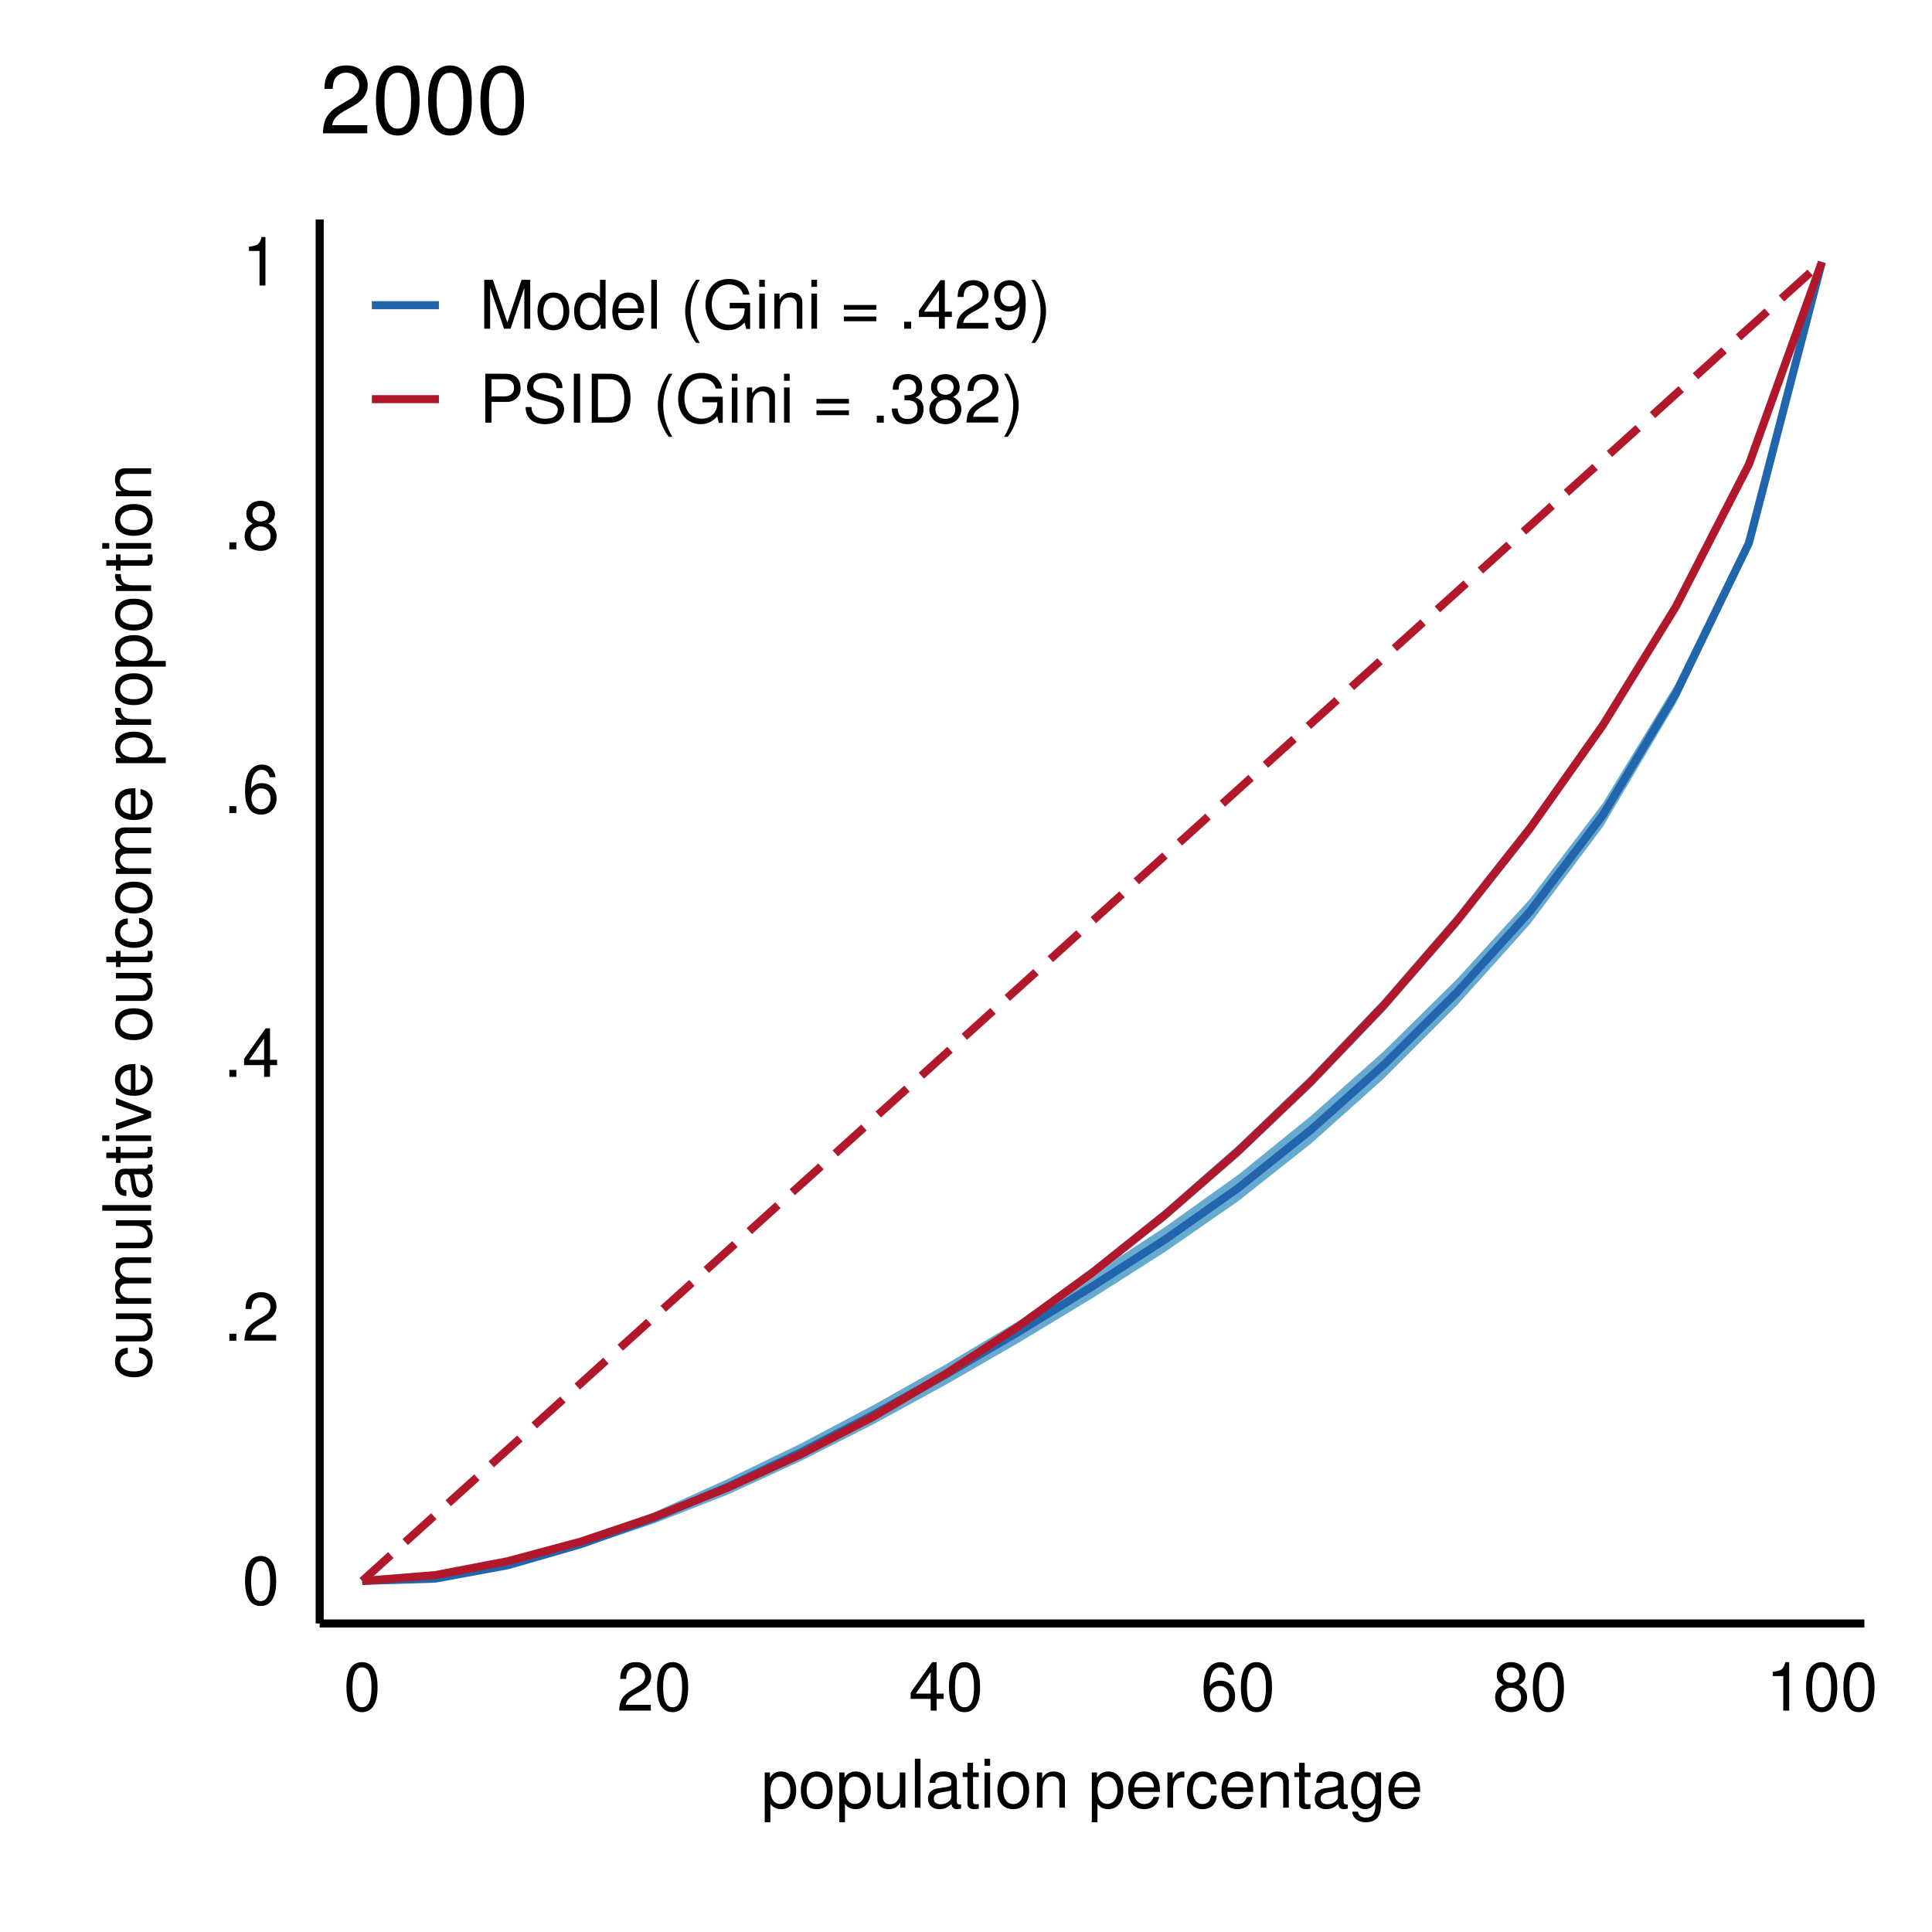
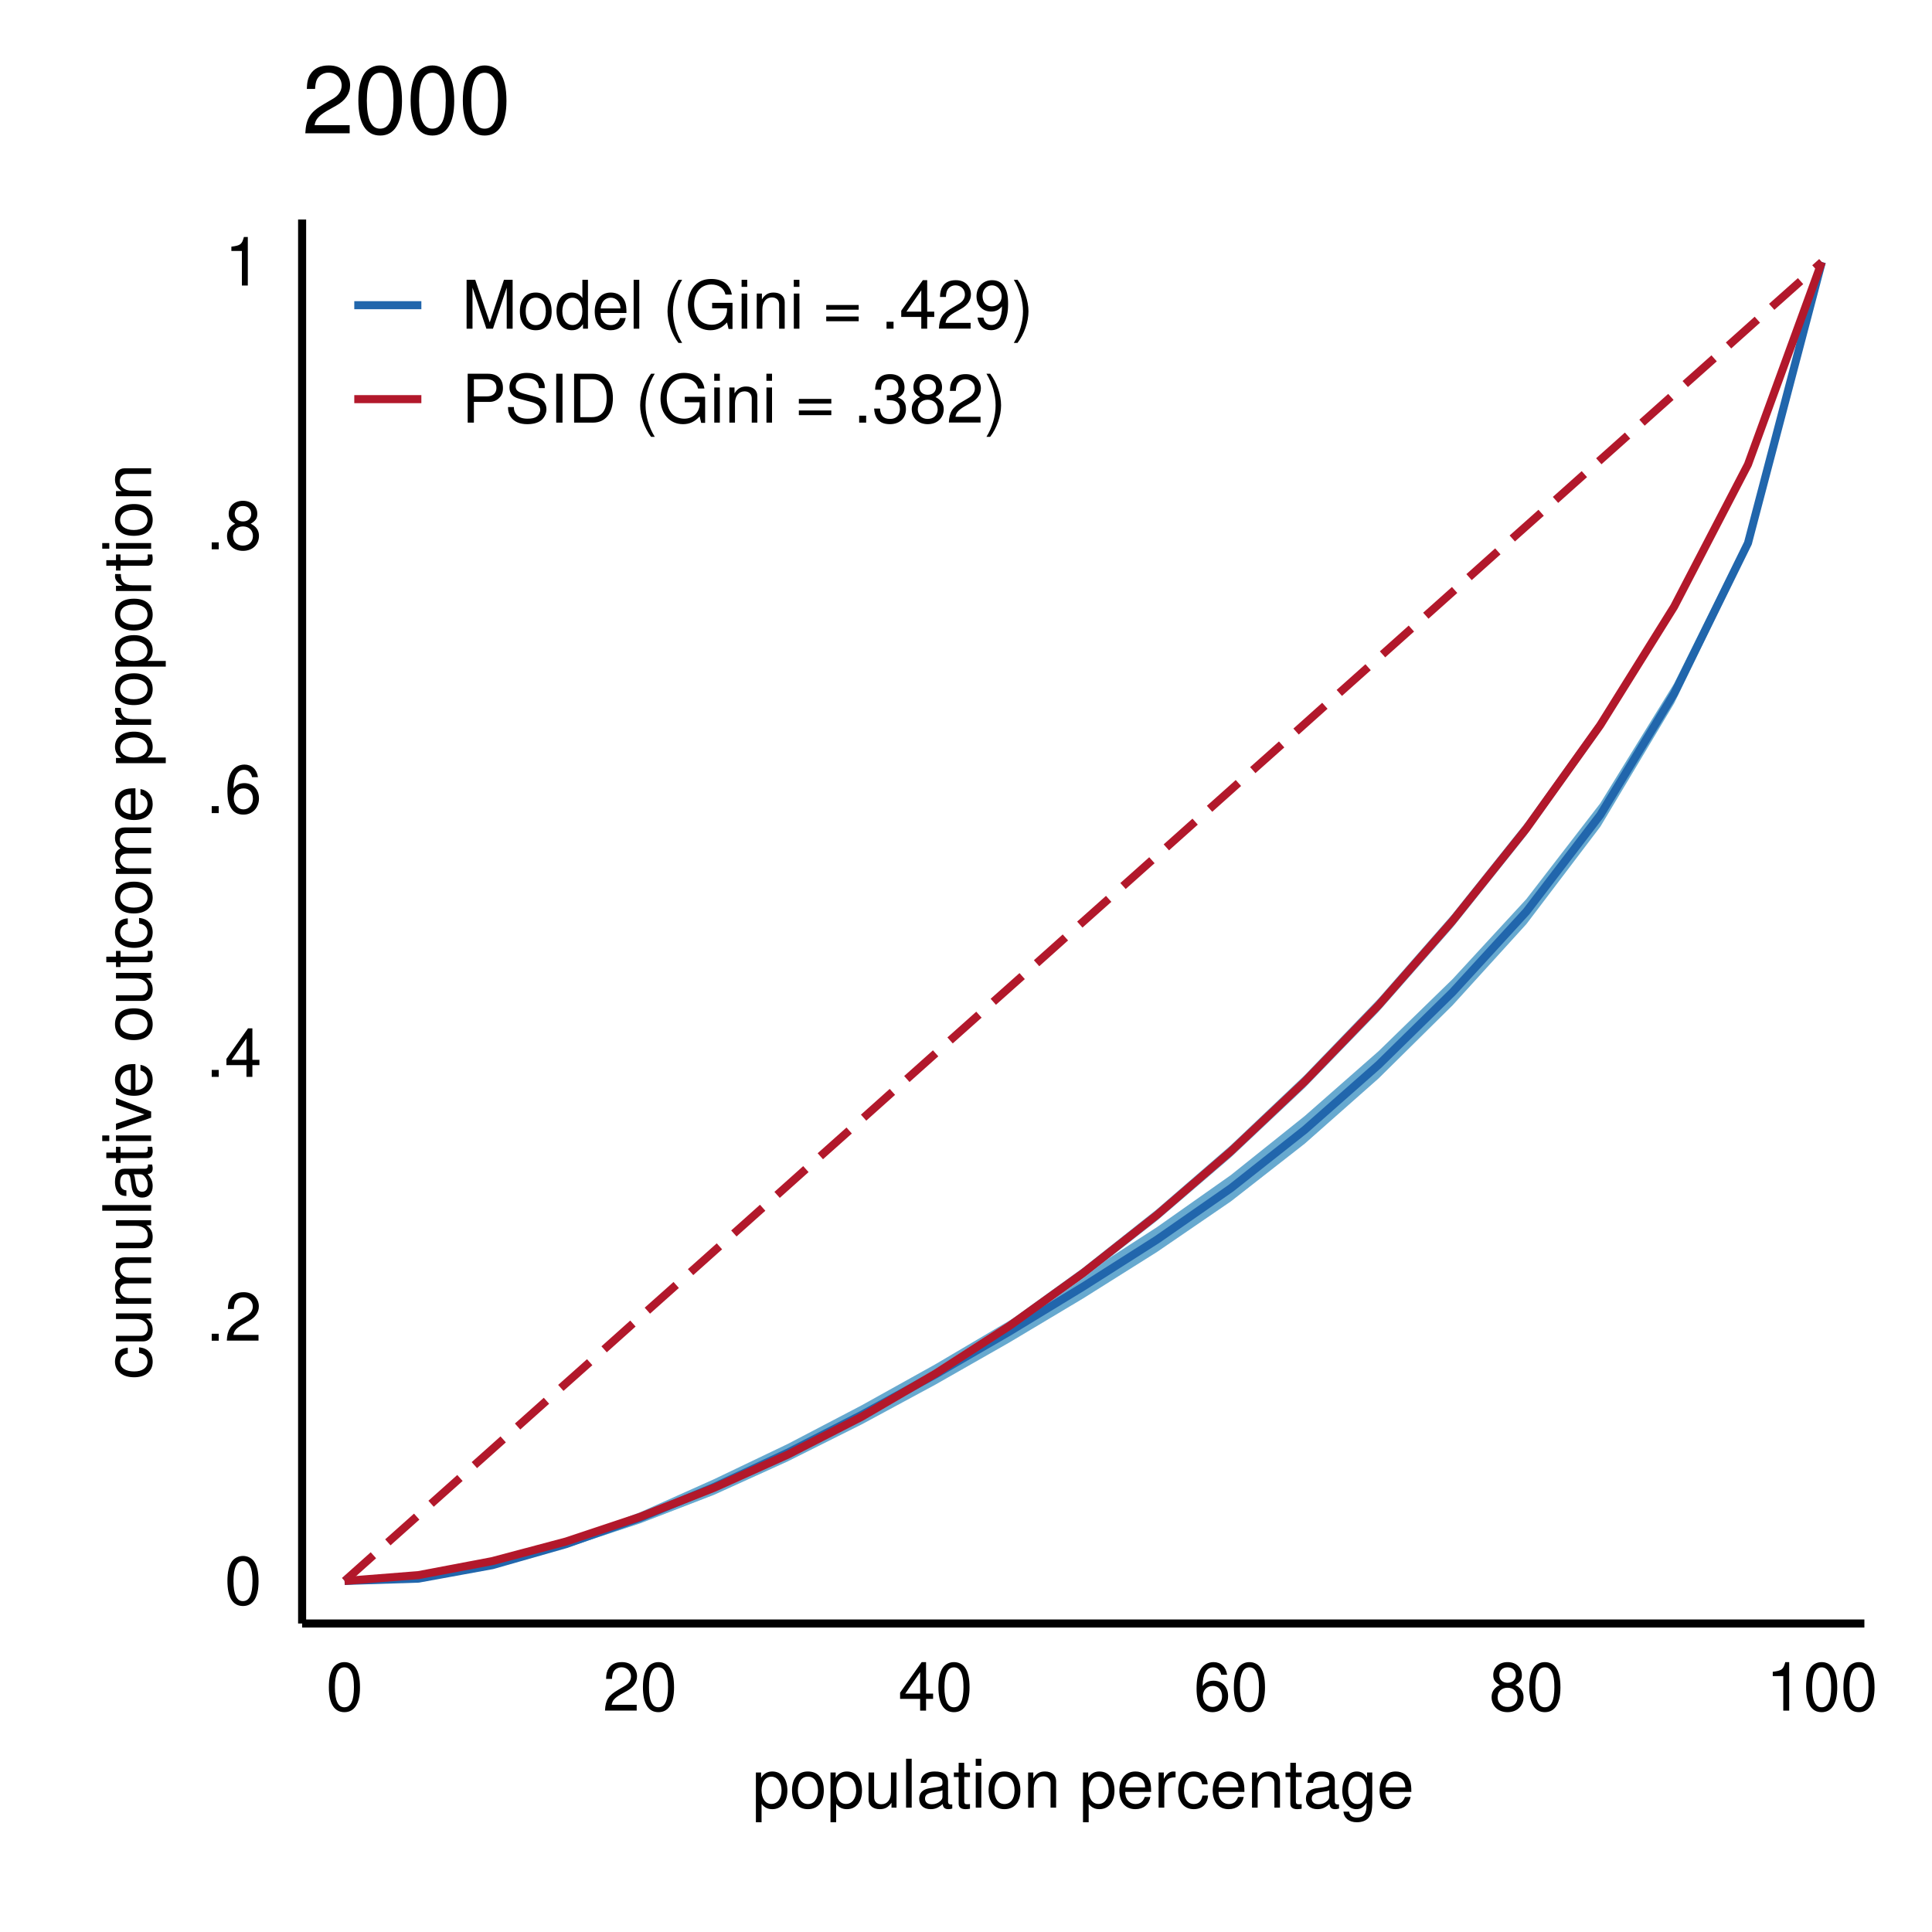
- <svg xmlns="http://www.w3.org/2000/svg" xmlns:xlink="http://www.w3.org/1999/xlink" version="1.1" width="1.00in" height="1.00in" viewBox="0 0 720 720">
+ <svg xmlns="http://www.w3.org/2000/svg" xmlns:xlink="http://www.w3.org/1999/xlink" version="1.1" width="1.000in" height="1.000in" viewBox="0 0 720 720">
  <rect x="0" y="0" width="720" height="720" style="fill:#FFFFFF;stroke:none" />
  <rect x="0.00" y="0.00" width="720.00" height="720.00" style="fill:#FFFFFF" />
  <rect x="1.50" y="1.50" width="717.00" height="717.00" style="fill:none;stroke:#FFFFFF;stroke-width:3.00" />
-   <rect x="119.14" y="81.81" width="575.66" height="523.22" style="fill:#FFFFFF" />
-   <rect x="120.64" y="83.31" width="572.66" height="520.22" style="fill:none;stroke:#FFFFFF;stroke-width:3.00" />
-   <line x1="134.98" y1="589.18" x2="145.66" y2="579.53" style="stroke:#B2182B;stroke-width:3.00" />
-   <line x1="151.00" y1="574.69" x2="161.69" y2="565.04" style="stroke:#B2182B;stroke-width:3.00" />
-   <line x1="167.04" y1="560.21" x2="177.73" y2="550.55" style="stroke:#B2182B;stroke-width:3.00" />
-   <line x1="183.06" y1="545.72" x2="193.75" y2="536.06" style="stroke:#B2182B;stroke-width:3.00" />
-   <line x1="199.08" y1="531.23" x2="209.77" y2="521.57" style="stroke:#B2182B;stroke-width:3.00" />
-   <line x1="215.12" y1="516.74" x2="225.81" y2="507.08" style="stroke:#B2182B;stroke-width:3.00" />
-   <line x1="231.14" y1="502.25" x2="241.83" y2="492.59" style="stroke:#B2182B;stroke-width:3.00" />
-   <line x1="247.16" y1="487.75" x2="257.85" y2="478.10" style="stroke:#B2182B;stroke-width:3.00" />
-   <line x1="263.20" y1="473.26" x2="273.89" y2="463.63" style="stroke:#B2182B;stroke-width:3.00" />
-   <line x1="279.23" y1="458.80" x2="289.91" y2="449.14" style="stroke:#B2182B;stroke-width:3.00" />
-   <line x1="295.25" y1="444.31" x2="305.95" y2="434.68" style="stroke:#B2182B;stroke-width:3.00" />
-   <line x1="311.29" y1="429.84" x2="321.98" y2="420.19" style="stroke:#B2182B;stroke-width:3.00" />
-   <line x1="327.31" y1="415.35" x2="338.00" y2="405.70" style="stroke:#B2182B;stroke-width:3.00" />
-   <line x1="343.35" y1="400.88" x2="354.04" y2="391.21" style="stroke:#B2182B;stroke-width:3.00" />
-   <line x1="359.37" y1="386.39" x2="370.06" y2="376.74" style="stroke:#B2182B;stroke-width:3.00" />
-   <line x1="375.39" y1="371.90" x2="386.08" y2="362.25" style="stroke:#B2182B;stroke-width:3.00" />
-   <line x1="391.43" y1="357.44" x2="402.12" y2="347.78" style="stroke:#B2182B;stroke-width:3.00" />
-   <line x1="407.45" y1="342.94" x2="418.14" y2="333.29" style="stroke:#B2182B;stroke-width:3.00" />
-   <line x1="423.47" y1="328.45" x2="434.16" y2="318.82" style="stroke:#B2182B;stroke-width:3.00" />
-   <line x1="439.51" y1="313.99" x2="450.20" y2="304.33" style="stroke:#B2182B;stroke-width:3.00" />
-   <line x1="455.54" y1="299.52" x2="466.22" y2="289.87" style="stroke:#B2182B;stroke-width:3.00" />
-   <line x1="471.58" y1="285.03" x2="482.26" y2="275.38" style="stroke:#B2182B;stroke-width:3.00" />
-   <line x1="487.60" y1="270.54" x2="498.29" y2="260.89" style="stroke:#B2182B;stroke-width:3.00" />
-   <line x1="503.62" y1="256.05" x2="514.30" y2="246.40" style="stroke:#B2182B;stroke-width:3.00" />
-   <line x1="519.66" y1="241.58" x2="530.35" y2="231.93" style="stroke:#B2182B;stroke-width:3.00" />
-   <line x1="535.68" y1="227.09" x2="546.37" y2="217.44" style="stroke:#B2182B;stroke-width:3.00" />
-   <line x1="551.70" y1="212.63" x2="562.39" y2="202.97" style="stroke:#B2182B;stroke-width:3.00" />
-   <line x1="567.74" y1="198.13" x2="578.43" y2="188.48" style="stroke:#B2182B;stroke-width:3.00" />
-   <line x1="583.76" y1="183.64" x2="594.45" y2="174.01" style="stroke:#B2182B;stroke-width:3.00" />
-   <line x1="599.78" y1="169.18" x2="610.49" y2="159.52" style="stroke:#B2182B;stroke-width:3.00" />
-   <line x1="615.83" y1="154.71" x2="626.51" y2="145.03" style="stroke:#B2182B;stroke-width:3.00" />
-   <line x1="631.85" y1="140.22" x2="642.53" y2="130.54" style="stroke:#B2182B;stroke-width:3.00" />
-   <line x1="647.89" y1="125.73" x2="658.58" y2="116.08" style="stroke:#B2182B;stroke-width:3.00" />
-   <line x1="663.91" y1="111.24" x2="674.60" y2="101.59" style="stroke:#B2182B;stroke-width:3.00" />
+   <rect x="112.59" y="81.81" width="582.21" height="523.22" style="fill:#FFFFFF" />
+   <rect x="114.09" y="83.31" width="579.21" height="520.22" style="fill:none;stroke:#FFFFFF;stroke-opacity:0.00;stroke-width:3.00" />
+   <line x1="128.43" y1="589.18" x2="139.16" y2="579.60" style="stroke:#B2182B;stroke-width:3.00" />
+   <line x1="144.54" y1="574.79" x2="155.29" y2="565.20" style="stroke:#B2182B;stroke-width:3.00" />
+   <line x1="160.65" y1="560.41" x2="171.41" y2="550.80" style="stroke:#B2182B;stroke-width:3.00" />
+   <line x1="176.78" y1="546.01" x2="187.52" y2="536.42" style="stroke:#B2182B;stroke-width:3.00" />
+   <line x1="192.89" y1="531.63" x2="203.65" y2="522.02" style="stroke:#B2182B;stroke-width:3.00" />
+   <line x1="209.00" y1="517.23" x2="219.76" y2="507.65" style="stroke:#B2182B;stroke-width:3.00" />
+   <line x1="225.14" y1="502.85" x2="235.87" y2="493.25" style="stroke:#B2182B;stroke-width:3.00" />
+   <line x1="241.25" y1="488.45" x2="252.00" y2="478.87" style="stroke:#B2182B;stroke-width:3.00" />
+   <line x1="257.36" y1="474.08" x2="268.11" y2="464.47" style="stroke:#B2182B;stroke-width:3.00" />
+   <line x1="273.49" y1="459.68" x2="284.22" y2="450.09" style="stroke:#B2182B;stroke-width:3.00" />
+   <line x1="289.60" y1="445.30" x2="300.33" y2="435.69" style="stroke:#B2182B;stroke-width:3.00" />
+   <line x1="305.71" y1="430.90" x2="316.46" y2="421.31" style="stroke:#B2182B;stroke-width:3.00" />
+   <line x1="321.84" y1="416.52" x2="332.57" y2="406.91" style="stroke:#B2182B;stroke-width:3.00" />
+   <line x1="337.95" y1="402.12" x2="348.68" y2="392.54" style="stroke:#B2182B;stroke-width:3.00" />
+   <line x1="354.06" y1="387.74" x2="364.82" y2="378.14" style="stroke:#B2182B;stroke-width:3.00" />
+   <line x1="370.17" y1="373.34" x2="380.93" y2="363.76" style="stroke:#B2182B;stroke-width:3.00" />
+   <line x1="386.30" y1="358.97" x2="397.04" y2="349.36" style="stroke:#B2182B;stroke-width:3.00" />
+   <line x1="402.41" y1="344.57" x2="413.17" y2="334.98" style="stroke:#B2182B;stroke-width:3.00" />
+   <line x1="418.52" y1="330.19" x2="429.28" y2="320.58" style="stroke:#B2182B;stroke-width:3.00" />
+   <line x1="434.66" y1="315.79" x2="445.39" y2="306.20" style="stroke:#B2182B;stroke-width:3.00" />
+   <line x1="450.77" y1="301.41" x2="461.52" y2="291.80" style="stroke:#B2182B;stroke-width:3.00" />
+   <line x1="466.88" y1="287.01" x2="477.63" y2="277.43" style="stroke:#B2182B;stroke-width:3.00" />
+   <line x1="483.01" y1="272.63" x2="493.74" y2="263.02" style="stroke:#B2182B;stroke-width:3.00" />
+   <line x1="499.12" y1="258.23" x2="509.85" y2="248.65" style="stroke:#B2182B;stroke-width:3.00" />
+   <line x1="515.23" y1="243.86" x2="525.98" y2="234.25" style="stroke:#B2182B;stroke-width:3.00" />
+   <line x1="531.36" y1="229.46" x2="542.09" y2="219.87" style="stroke:#B2182B;stroke-width:3.00" />
+   <line x1="547.47" y1="215.08" x2="558.20" y2="205.47" style="stroke:#B2182B;stroke-width:3.00" />
+   <line x1="563.58" y1="200.68" x2="574.34" y2="191.09" style="stroke:#B2182B;stroke-width:3.00" />
+   <line x1="579.69" y1="186.30" x2="590.45" y2="176.69" style="stroke:#B2182B;stroke-width:3.00" />
+   <line x1="595.82" y1="171.90" x2="606.55" y2="162.32" style="stroke:#B2182B;stroke-width:3.00" />
+   <line x1="611.93" y1="157.52" x2="622.69" y2="147.91" style="stroke:#B2182B;stroke-width:3.00" />
+   <line x1="628.04" y1="143.12" x2="638.80" y2="133.54" style="stroke:#B2182B;stroke-width:3.00" />
+   <line x1="644.17" y1="128.75" x2="654.91" y2="119.14" style="stroke:#B2182B;stroke-width:3.00" />
+   <line x1="660.26" y1="114.35" x2="671.02" y2="104.76" style="stroke:#B2182B;stroke-width:3.00" />
+   <line x1="676.37" y1="99.97" x2="678.96" y2="97.65" style="stroke:#B2182B;stroke-width:3.00" />
  <defs>
-     <path id="path_CvJfvCXB" d="M134.98 589.18 L134.98 589.18 L162.18 588.49 L189.38 584.01 L216.59 576.79 L243.79 567.72 L270.97 557.08 L298.17 544.59 L325.37 530.82 L352.57 515.97 L379.78 500.29 L406.98 483.84 L434.16 466.54 L461.36 447.68 L488.56 426.17 L515.77 401.85 L542.97 374.63 L570.17 344.36 L597.35 308.07 L624.55 262.10 L651.76 205.20 L678.96 97.65 L678.96 97.65 L651.76 199.58 L624.55 254.75 L597.35 299.36 L570.17 335.05 L542.97 364.90 L515.77 391.73 L488.56 415.89 L461.36 437.89 L434.16 457.31 L406.98 475.11 L379.78 492.16 L352.57 508.41 L325.37 523.73 L298.17 538.13 L270.97 551.29 L243.79 563.60 L216.59 574.09 L189.38 582.52 L162.18 588.11 L134.98 589.18 L134.98 589.18 Z" stroke-linecap="round" />
+     <path id="path_jvCrGyrb" d="M128.43 589.18 L128.43 589.18 L155.95 588.49 L183.47 584.01 L211.01 576.79 L238.52 567.72 L266.06 557.08 L293.58 544.59 L321.12 530.82 L348.64 515.97 L376.16 500.29 L403.70 483.84 L431.21 466.54 L458.75 447.68 L486.27 426.17 L513.79 401.85 L541.33 374.63 L568.85 344.36 L596.39 308.07 L623.90 262.10 L651.44 205.20 L678.96 97.65 L678.96 97.65 L651.44 199.58 L623.90 254.75 L596.39 299.36 L568.85 335.05 L541.33 364.91 L513.79 391.73 L486.27 415.89 L458.75 437.90 L431.21 457.31 L403.70 475.11 L376.16 492.17 L348.64 508.41 L321.12 523.73 L293.58 538.13 L266.06 551.29 L238.52 563.60 L211.01 574.09 L183.47 582.53 L155.95 588.11 L128.43 589.18 L128.43 589.18 Z" stroke-linejoin="round" />
  </defs>
  <defs>
-     <clipPath id="clipPath_RhXEJCBd">
-       <use xlink:href="#path_CvJfvCXB" />
+     <clipPath id="clipPath_fSjrAbOK">
+       <use xlink:href="#path_jvCrGyrb" />
    </clipPath>
  </defs>
-   <use xlink:href="#path_CvJfvCXB" style="stroke:none;fill:#D1E5F0" />
-   <use xlink:href="#path_CvJfvCXB" style="fill:none;stroke:#67A9CF;stroke-width:6.00" clip-path="url(#clipPath_RhXEJCBd)" />
+   <use xlink:href="#path_jvCrGyrb" style="stroke:none;fill:#D1E5F0" />
+   <use xlink:href="#path_jvCrGyrb" style="fill:none;stroke:#67A9CF;stroke-width:6.00" clip-path="url(#clipPath_fSjrAbOK)" />
  <defs>
-     <path id="path_MNAeaupk" d="M134.98 589.18 L134.98 589.18 L162.18 587.18 L189.38 582.21 L216.59 575.10 L243.79 566.10 L270.97 555.48 L298.17 543.28 L325.37 529.38 L352.57 513.52 L379.78 495.92 L406.98 476.37 L434.16 454.86 L461.36 431.28 L488.56 405.38 L515.77 377.01 L542.97 345.69 L570.17 311.24 L597.35 272.68 L624.55 228.29 L651.76 174.71 L678.96 97.65 L678.96 97.65 L651.76 171.45 L624.55 223.85 L597.35 267.82 L570.17 306.20 L542.97 340.65 L515.77 372.08 L488.56 400.63 L461.36 426.76 L434.16 450.61 L406.98 472.43 L379.78 492.35 L352.57 510.30 L325.37 526.57 L298.17 540.88 L270.97 553.48 L243.79 564.46 L216.59 573.82 L189.38 581.36 L162.18 586.78 L134.98 589.18 L134.98 589.18 Z" stroke-linecap="round" />
+     <path id="path_oYgKgrPu" d="M128.43 589.18 L128.43 589.18 L155.95 587.18 L183.47 582.21 L211.01 575.10 L238.52 566.10 L266.06 555.48 L293.58 543.29 L321.12 529.38 L348.64 513.52 L376.16 495.92 L403.70 476.37 L431.21 454.86 L458.75 431.28 L486.27 405.38 L513.79 377.01 L541.33 345.69 L568.85 311.24 L596.39 272.68 L623.90 228.29 L651.44 174.71 L678.96 97.65 L678.96 97.65 L651.44 171.45 L623.90 223.85 L596.39 267.82 L568.85 306.20 L541.33 340.65 L513.79 372.08 L486.27 400.64 L458.75 426.76 L431.21 450.61 L403.70 472.43 L376.16 492.35 L348.64 510.30 L321.12 526.57 L293.58 540.88 L266.06 553.48 L238.52 564.46 L211.01 573.82 L183.47 581.36 L155.95 586.78 L128.43 589.18 L128.43 589.18 Z" stroke-linejoin="round" />
  </defs>
  <defs>
-     <clipPath id="clipPath_IXskhrBv">
-       <use xlink:href="#path_MNAeaupk" />
+     <clipPath id="clipPath_tEoftsMP">
+       <use xlink:href="#path_oYgKgrPu" />
    </clipPath>
  </defs>
-   <use xlink:href="#path_MNAeaupk" style="stroke:none;fill:#D1E5F0" />
-   <use xlink:href="#path_MNAeaupk" style="fill:none;stroke:#67A9CF;stroke-width:6.00" clip-path="url(#clipPath_IXskhrBv)" />
-   <path d=" M134.98 589.18 L162.18 588.31 L189.36 583.29 L216.56 575.44 L243.76 565.67 L270.97 554.20 L298.17 541.37 L325.37 527.29 L352.55 512.21 L379.75 496.24 L406.96 479.48 L434.16 461.95 L461.36 442.80 L488.56 421.04 L515.75 396.79 L542.95 369.79 L570.15 339.70 L597.35 303.73 L624.55 258.44 L651.76 202.39 L678.96 97.65" stroke-linejoin="round" style="fill:none;stroke:#2166AC;stroke-width:3.00" />
-   <path d=" M134.98 589.18 L162.18 587.00 L189.36 581.78 L216.56 574.47 L243.76 565.29 L270.97 554.49 L298.17 542.09 L325.37 527.99 L352.55 511.92 L379.75 494.14 L406.96 474.41 L434.16 452.75 L461.36 429.03 L488.56 403.02 L515.75 374.56 L542.95 343.19 L570.15 308.75 L597.35 270.25 L624.55 226.08 L651.76 173.09 L678.96 97.65" stroke-linejoin="round" style="fill:none;stroke:#B2182B;stroke-width:3.00" />
-   <line x1="119.14" y1="605.02" x2="119.14" y2="81.81" style="stroke:#000000;stroke-width:3.00" />
-   <text x="104.15" y="597.94" style="font-family:'Helvetica';font-size:25.00px;fill:#000000" text-anchor="end">0</text>
-   <text x="104.15" y="499.64" style="font-family:'Helvetica';font-size:25.00px;fill:#000000" text-anchor="end">.2</text>
-   <text x="104.15" y="401.31" style="font-family:'Helvetica';font-size:25.00px;fill:#000000" text-anchor="end">.4</text>
-   <text x="104.15" y="303.01" style="font-family:'Helvetica';font-size:25.00px;fill:#000000" text-anchor="end">.6</text>
-   <text x="104.15" y="204.71" style="font-family:'Helvetica';font-size:25.00px;fill:#000000" text-anchor="end">.8</text>
-   <text x="104.15" y="106.40" style="font-family:'Helvetica';font-size:25.00px;fill:#000000" text-anchor="end">1</text>
+   <use xlink:href="#path_oYgKgrPu" style="stroke:none;fill:#D1E5F0" />
+   <use xlink:href="#path_oYgKgrPu" style="fill:none;stroke:#67A9CF;stroke-width:6.00" clip-path="url(#clipPath_tEoftsMP)" />
+   <path d=" M128.41 589.18 L155.95 588.31 L183.47 583.29 L210.98 575.44 L238.52 565.67 L266.04 554.20 L293.58 541.37 L321.10 527.29 L348.62 512.21 L376.16 496.24 L403.67 479.48 L431.21 461.95 L458.73 442.80 L486.27 421.04 L513.79 396.79 L541.30 369.79 L568.85 339.71 L596.36 303.73 L623.90 258.44 L651.42 202.39 L678.94 97.65" stroke-linejoin="round" style="fill:none;stroke:#2166AC;stroke-width:3.00" />
+   <path d=" M128.41 589.18 L155.95 587.00 L183.47 581.78 L210.98 574.47 L238.52 565.29 L266.04 554.49 L293.58 542.09 L321.10 527.99 L348.62 511.92 L376.16 494.15 L403.67 474.41 L431.21 452.75 L458.73 429.03 L486.27 403.02 L513.79 374.56 L541.30 343.19 L568.85 308.75 L596.36 270.25 L623.90 226.08 L651.42 173.09 L678.94 97.65" stroke-linejoin="round" style="fill:none;stroke:#B2182B;stroke-width:3.00" />
+   <line x1="112.59" y1="605.03" x2="112.59" y2="81.81" style="stroke:#000000;stroke-width:3.00" />
+   <text x="97.58" y="597.94" style="font-family:'Helvetica';font-size:25.00px;fill:#000000" text-anchor="end">0</text>
+   <text x="97.58" y="499.64" style="font-family:'Helvetica';font-size:25.00px;fill:#000000" text-anchor="end">.2</text>
+   <text x="97.58" y="401.31" style="font-family:'Helvetica';font-size:25.00px;fill:#000000" text-anchor="end">.4</text>
+   <text x="97.58" y="303.01" style="font-family:'Helvetica';font-size:25.00px;fill:#000000" text-anchor="end">.6</text>
+   <text x="97.58" y="204.71" style="font-family:'Helvetica';font-size:25.00px;fill:#000000" text-anchor="end">.8</text>
+   <text x="97.58" y="106.40" style="font-family:'Helvetica';font-size:25.00px;fill:#000000" text-anchor="end">1</text>
  <text x="56.32" y="343.42" style="font-family:'Helvetica';font-size:25.00px;fill:#000000" transform="rotate(-90 56.32,343.42)" text-anchor="middle">cumulative outcome proportion</text>
-   <line x1="119.14" y1="605.02" x2="694.80" y2="605.02" style="stroke:#000000;stroke-width:3.00" />
-   <text x="134.98" y="637.50" style="font-family:'Helvetica';font-size:25.00px;fill:#000000" text-anchor="middle">0</text>
-   <text x="243.79" y="637.50" style="font-family:'Helvetica';font-size:25.00px;fill:#000000" text-anchor="middle">20</text>
-   <text x="352.57" y="637.50" style="font-family:'Helvetica';font-size:25.00px;fill:#000000" text-anchor="middle">40</text>
-   <text x="461.36" y="637.50" style="font-family:'Helvetica';font-size:25.00px;fill:#000000" text-anchor="middle">60</text>
-   <text x="570.17" y="637.50" style="font-family:'Helvetica';font-size:25.00px;fill:#000000" text-anchor="middle">80</text>
+   <line x1="112.59" y1="605.03" x2="694.80" y2="605.03" style="stroke:#000000;stroke-width:3.00" />
+   <text x="128.43" y="637.50" style="font-family:'Helvetica';font-size:25.00px;fill:#000000" text-anchor="middle">0</text>
+   <text x="238.52" y="637.50" style="font-family:'Helvetica';font-size:25.00px;fill:#000000" text-anchor="middle">20</text>
+   <text x="348.64" y="637.50" style="font-family:'Helvetica';font-size:25.00px;fill:#000000" text-anchor="middle">40</text>
+   <text x="458.75" y="637.50" style="font-family:'Helvetica';font-size:25.00px;fill:#000000" text-anchor="middle">60</text>
+   <text x="568.85" y="637.50" style="font-family:'Helvetica';font-size:25.00px;fill:#000000" text-anchor="middle">80</text>
  <text x="678.96" y="637.50" style="font-family:'Helvetica';font-size:25.00px;fill:#000000" text-anchor="middle">100</text>
-   <text x="406.98" y="673.65" style="font-family:'Helvetica';font-size:25.00px;fill:#000000" text-anchor="middle">population percentage</text>
-   <rect x="127.78" y="90.45" width="281.81" height="81.58" style="fill:#FFFFFF" />
-   <rect x="129.28" y="91.95" width="278.81" height="78.58" style="fill:none;stroke:#FFFFFF;stroke-width:3.00" />
-   <line x1="138.58" y1="113.74" x2="163.57" y2="113.74" style="stroke:#2166AC;stroke-width:3.00" />
-   <line x1="138.58" y1="148.75" x2="163.57" y2="148.75" style="stroke:#B2182B;stroke-width:3.00" />
-   <text x="178.58" y="122.49" style="font-family:'Helvetica';font-size:25.00px;fill:#000000">Model (Gini = .429)</text>
-   <text x="178.58" y="157.50" style="font-family:'Helvetica';font-size:25.00px;fill:#000000">PSID (Gini = .382)</text>
-   <text x="119.14" y="49.70" style="font-family:'Helvetica';font-size:35.01px;fill:#000000">2000</text>
+   <text x="403.70" y="673.65" style="font-family:'Helvetica';font-size:25.00px;fill:#000000" text-anchor="middle">population percentage</text>
+   <rect x="121.23" y="90.45" width="230.02" height="81.58" style="fill:#FFFFFF" />
+   <rect x="122.73" y="91.95" width="227.02" height="78.58" style="fill:none;stroke:#FFFFFF;stroke-opacity:0.00;stroke-width:3.00" />
+   <line x1="132.03" y1="113.74" x2="157.03" y2="113.74" style="stroke:#2166AC;stroke-width:3.00" />
+   <line x1="132.03" y1="148.75" x2="157.03" y2="148.75" style="stroke:#B2182B;stroke-width:3.00" />
+   <text x="172.01" y="122.49" style="font-family:'Helvetica';font-size:25.00px;fill:#000000">Model (Gini = .429)</text>
+   <text x="172.01" y="157.50" style="font-family:'Helvetica';font-size:25.00px;fill:#000000">PSID (Gini = .382)</text>
+   <text x="112.59" y="49.70" style="font-family:'Helvetica';font-size:35.01px;fill:#000000">2000</text>
</svg>
